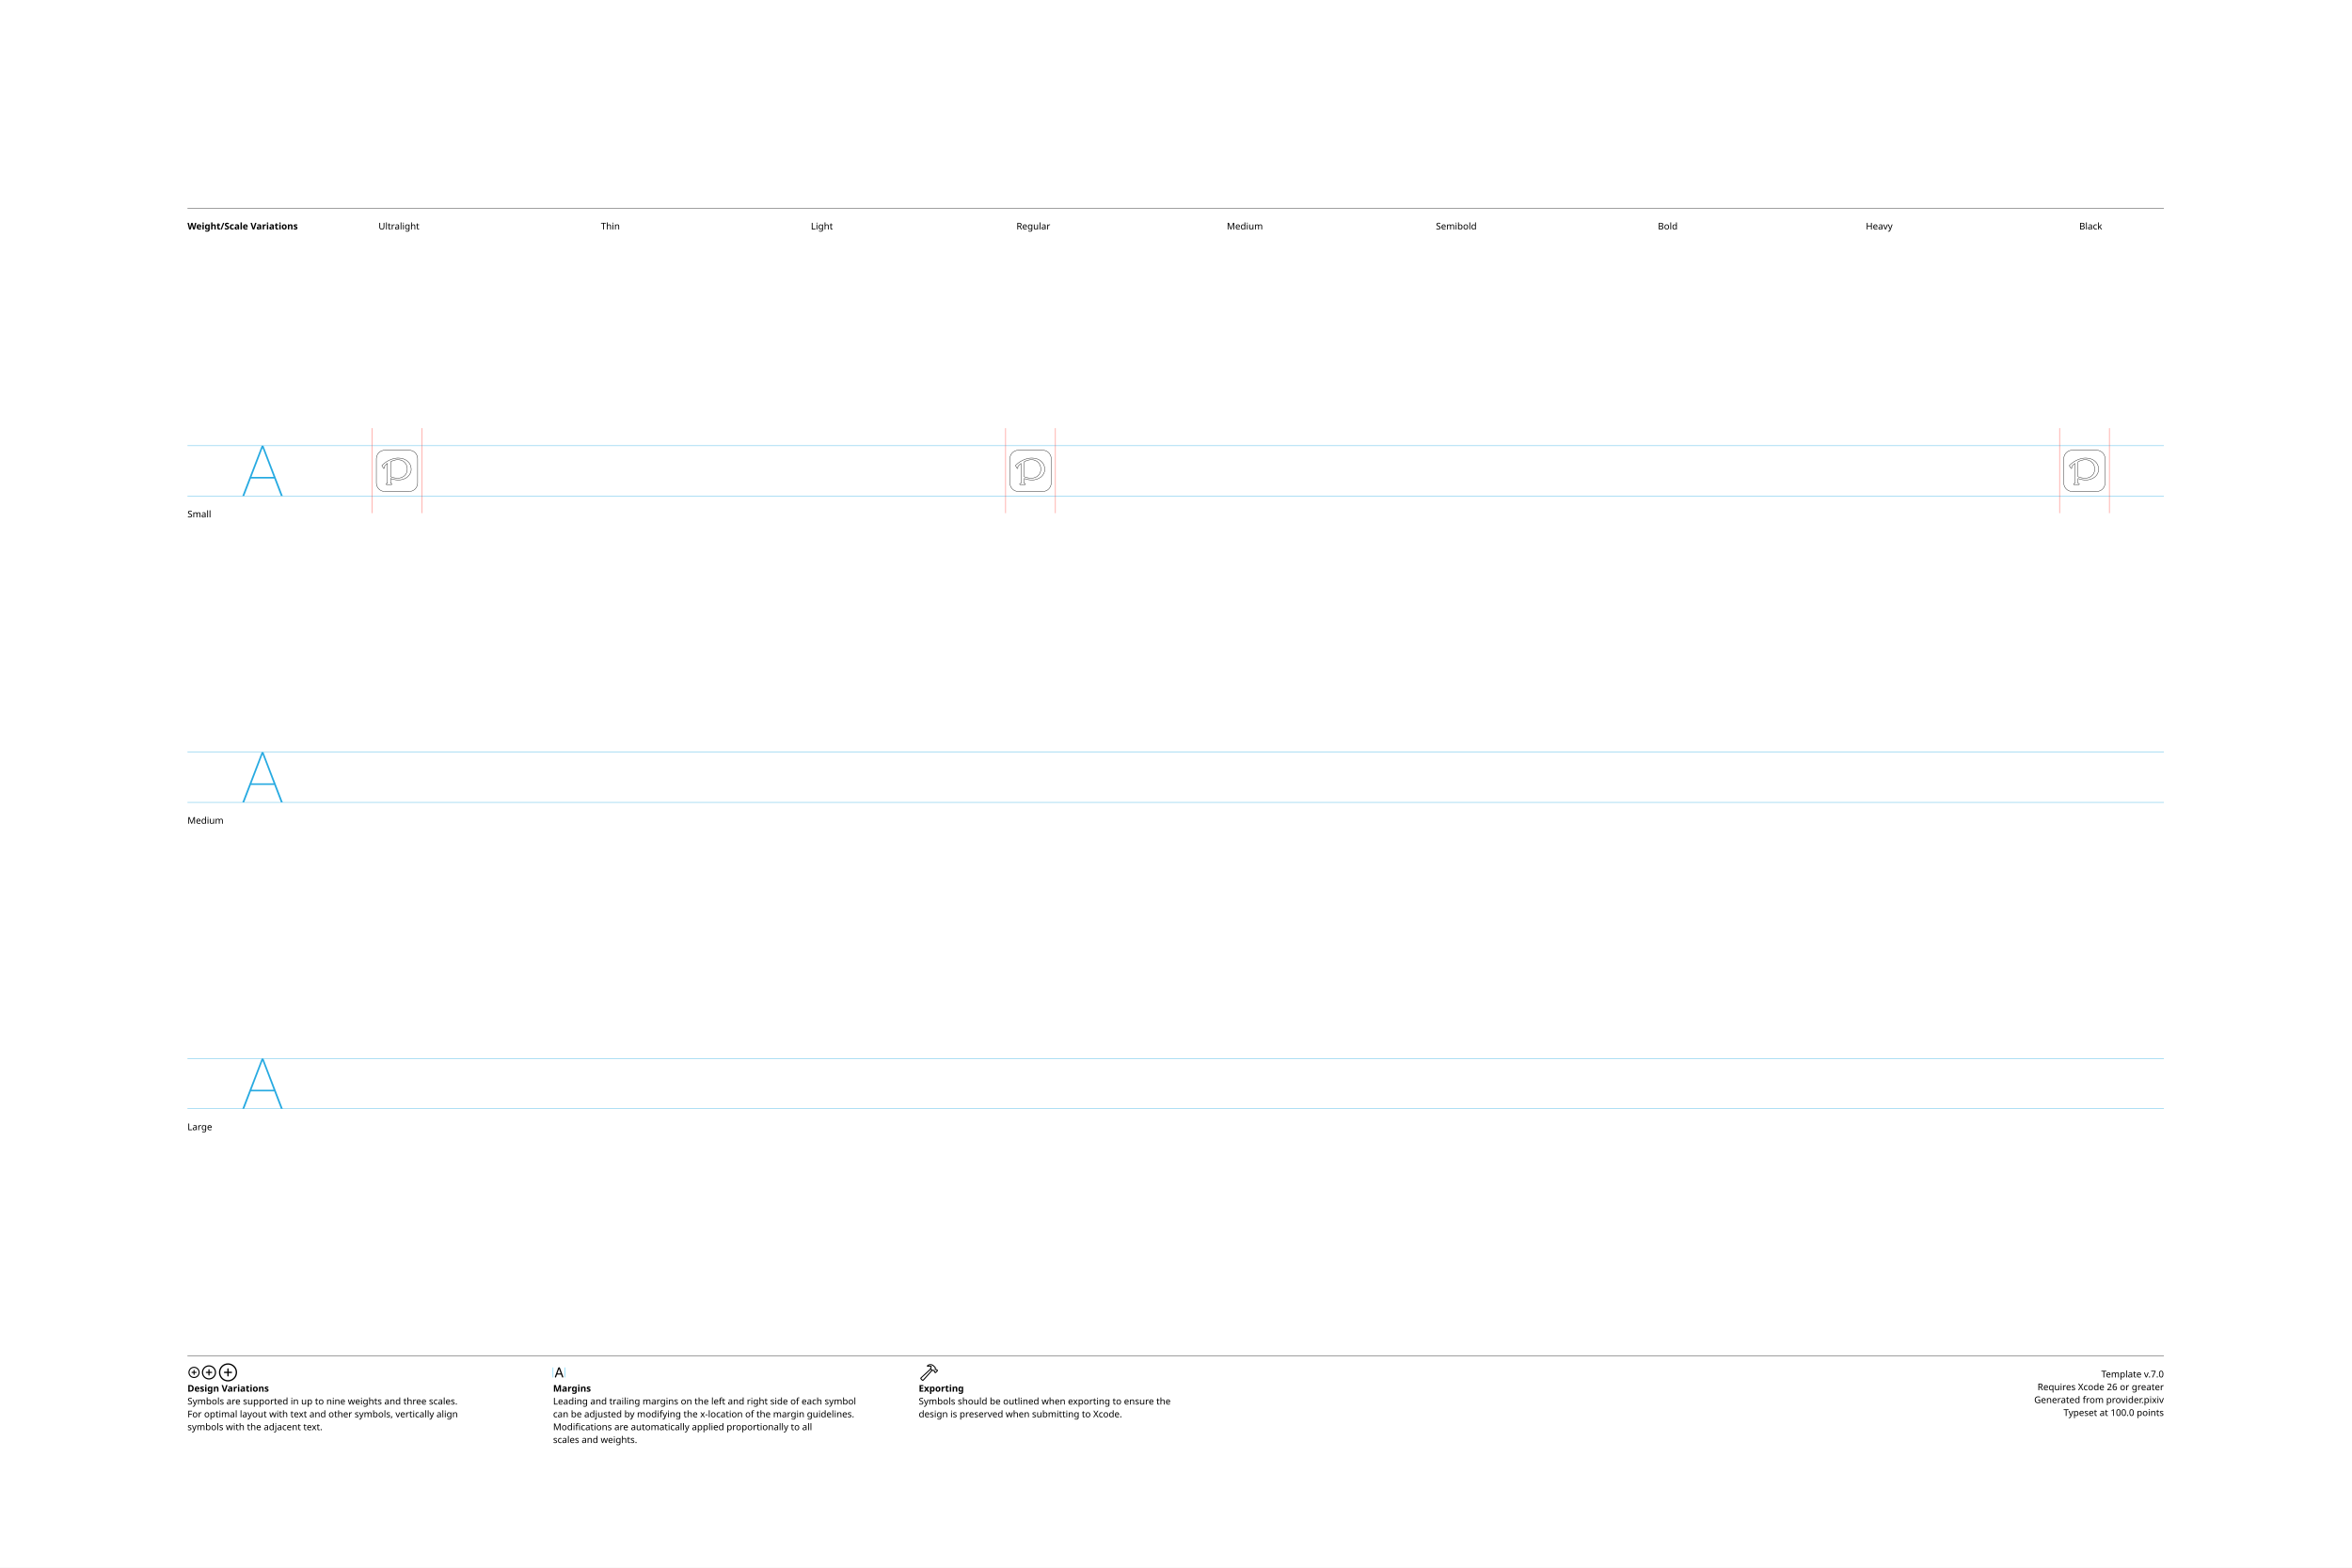
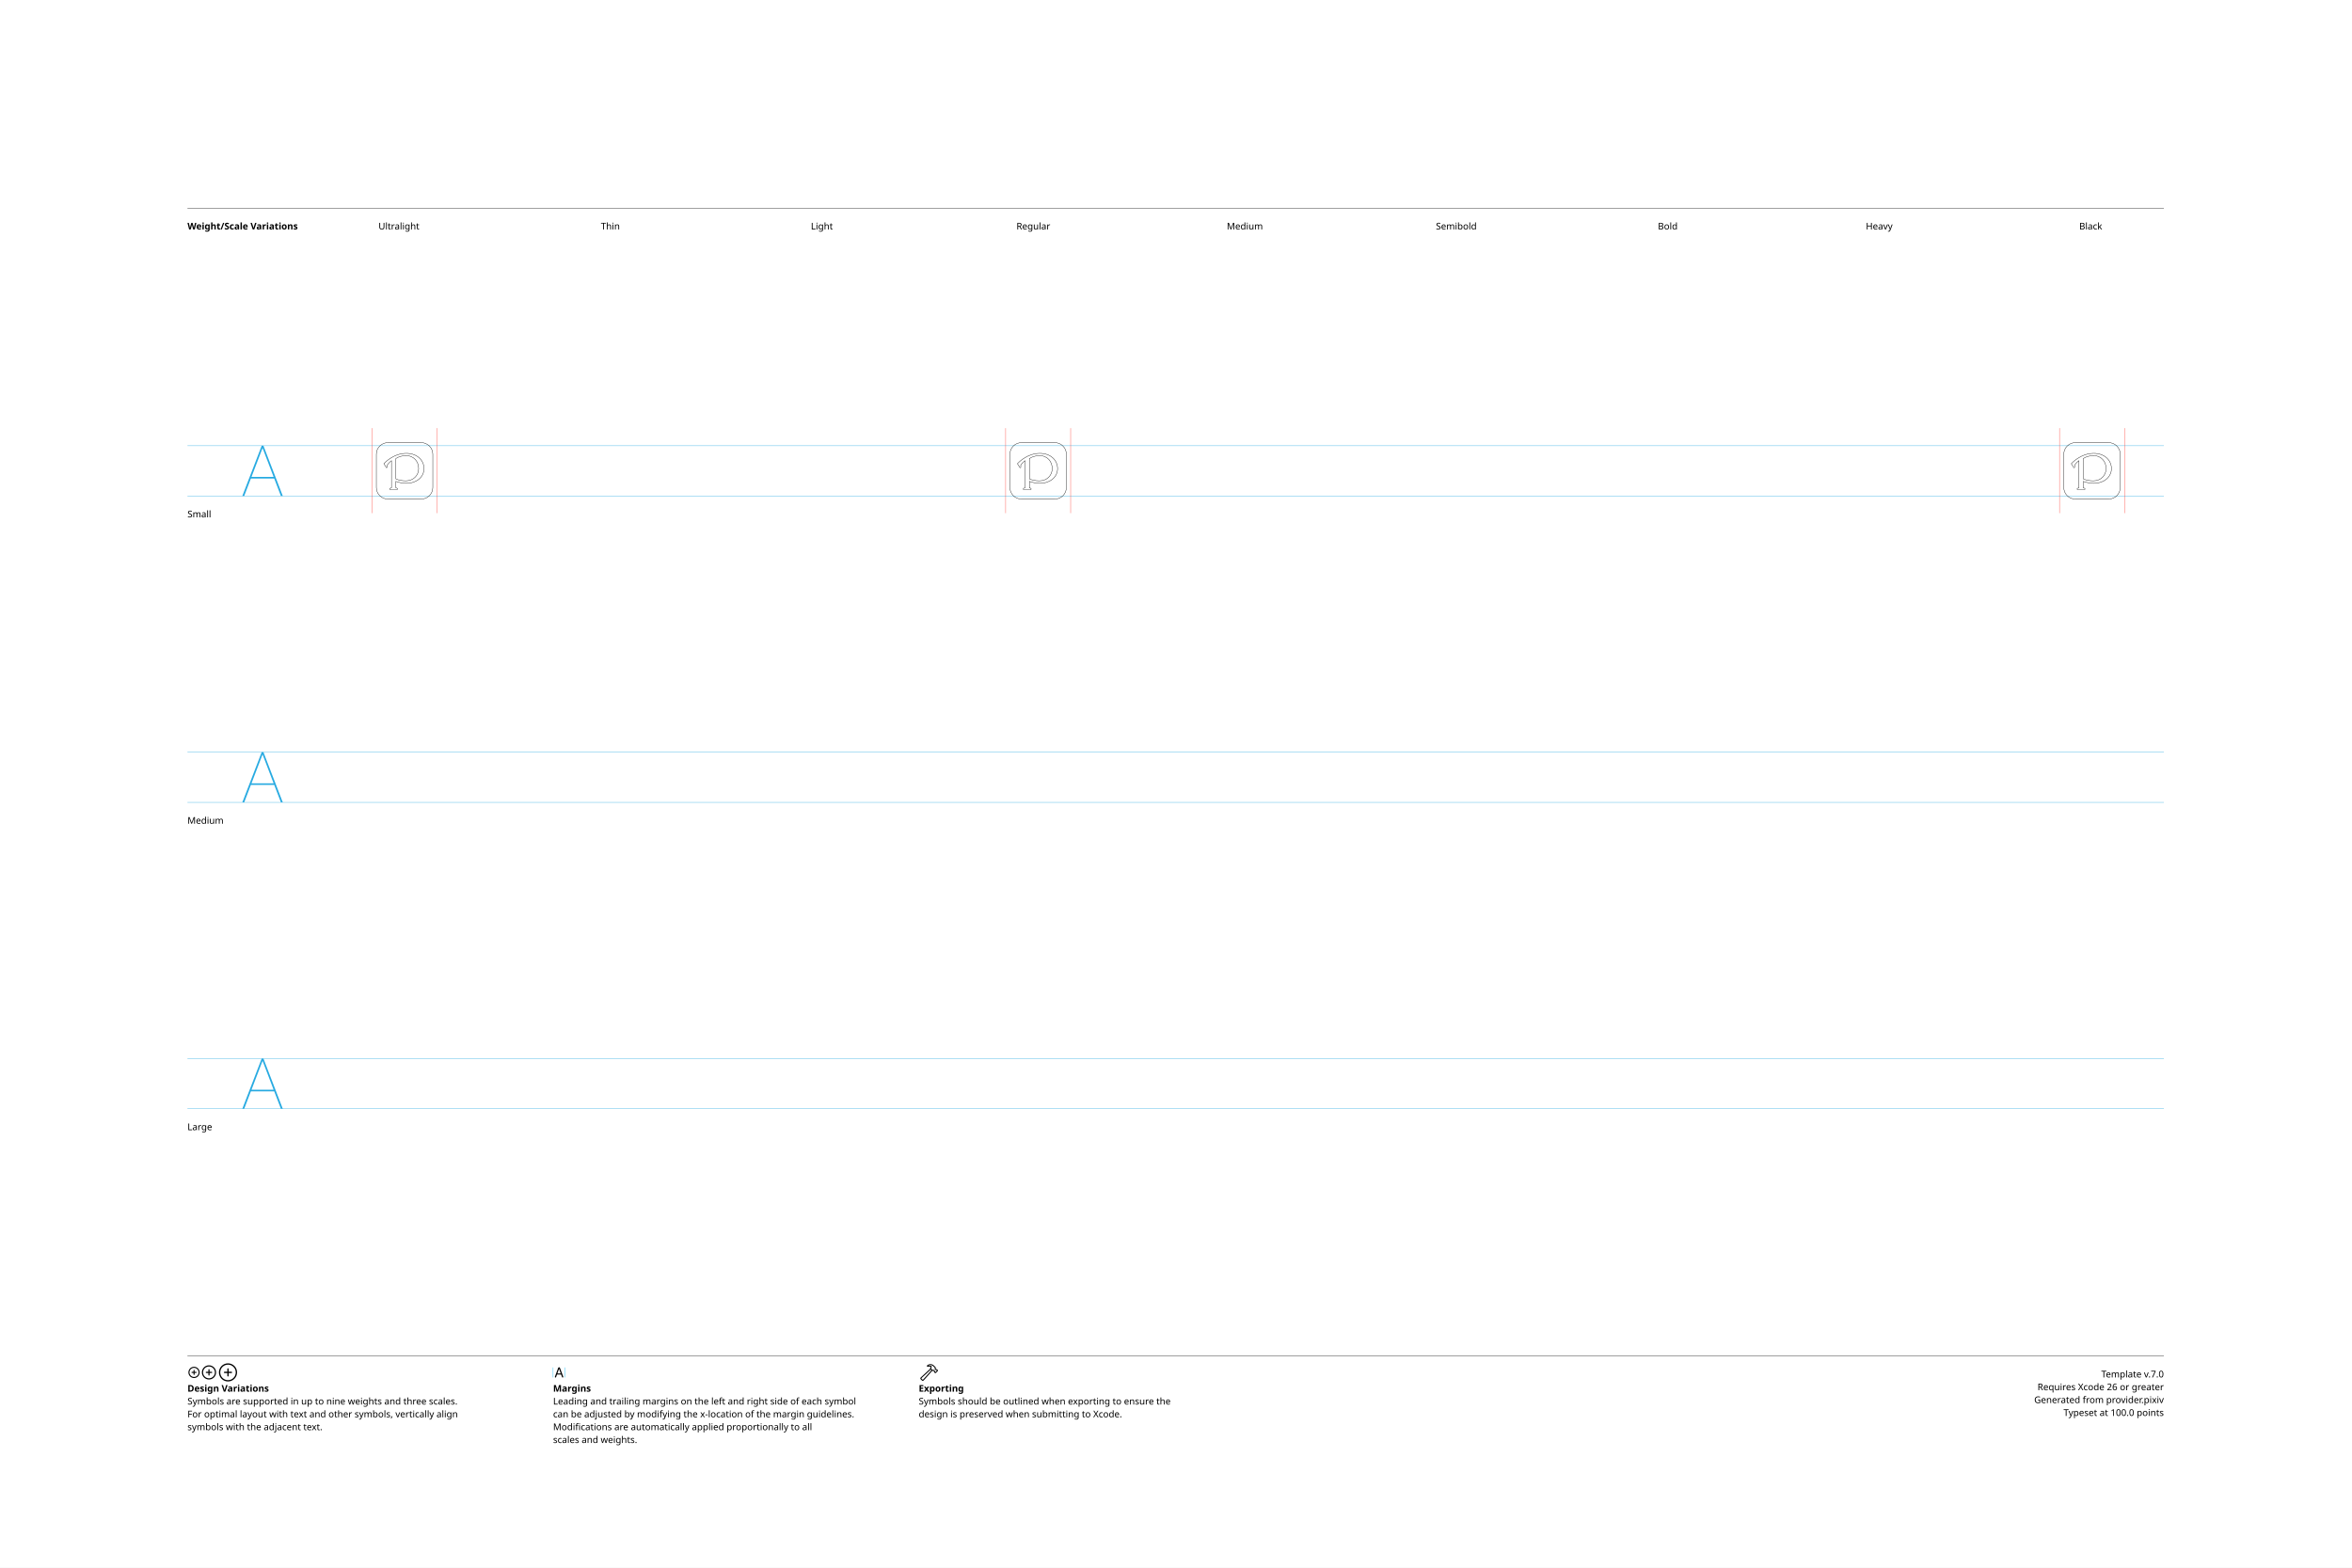
<svg xmlns="http://www.w3.org/2000/svg" version="1.1" viewBox="0 0 3300 2200">
  <style>.defaults {-sfsymbols-variable-value-mode:color;-sfsymbols-draw-reverses-motion-groups:false}

.monochrome-0 {-sfsymbols-motion-group:0}

.multicolor-0:tintColor {-sfsymbols-motion-group:0}

.hierarchical-0:primary {-sfsymbols-motion-group:0}

.SFSymbolsPreviewWireframe {fill:none;opacity:1.0;stroke:black;stroke-width:0.5}
</style>
  <g id="Notes">
    <rect height="2200" id="artboard" style="fill:white;opacity:1" width="3300" x="0" y="0" />
    <line style="fill:none;stroke:black;opacity:1;stroke-width:0.5;" x1="263" x2="3036" y1="292" y2="292" />
    <text style="stroke:none;fill:black;font-family:sans-serif;font-size:13;font-weight:bold;" transform="matrix(1 0 0 1 263 322)">Weight/Scale Variations</text>
    <text style="stroke:none;fill:black;font-family:sans-serif;font-size:13;text-anchor:middle;" transform="matrix(1 0 0 1 559.711 322)">Ultralight</text>
    <text style="stroke:none;fill:black;font-family:sans-serif;font-size:13;text-anchor:middle;" transform="matrix(1 0 0 1 856.422 322)">Thin</text>
    <text style="stroke:none;fill:black;font-family:sans-serif;font-size:13;text-anchor:middle;" transform="matrix(1 0 0 1 1153.13 322)">Light</text>
    <text style="stroke:none;fill:black;font-family:sans-serif;font-size:13;text-anchor:middle;" transform="matrix(1 0 0 1 1449.84 322)">Regular</text>
    <text style="stroke:none;fill:black;font-family:sans-serif;font-size:13;text-anchor:middle;" transform="matrix(1 0 0 1 1746.56 322)">Medium</text>
    <text style="stroke:none;fill:black;font-family:sans-serif;font-size:13;text-anchor:middle;" transform="matrix(1 0 0 1 2043.27 322)">Semibold</text>
    <text style="stroke:none;fill:black;font-family:sans-serif;font-size:13;text-anchor:middle;" transform="matrix(1 0 0 1 2339.98 322)">Bold</text>
    <text style="stroke:none;fill:black;font-family:sans-serif;font-size:13;text-anchor:middle;" transform="matrix(1 0 0 1 2636.69 322)">Heavy</text>
    <text style="stroke:none;fill:black;font-family:sans-serif;font-size:13;text-anchor:middle;" transform="matrix(1 0 0 1 2933.4 322)">Black</text>
    <line style="fill:none;stroke:black;opacity:1;stroke-width:0.5;" x1="263" x2="3036" y1="1903" y2="1903" />
    <g transform="matrix(0.2 0 0 0.2 263 1933)">
      <path d="m46.24 4.15c21.777 0 39.453-17.627 39.453-39.404s-17.676-39.404-39.453-39.404c-21.729 0-39.404 17.627-39.404 39.404s17.676 39.404 39.404 39.404Zm0-7.422c-17.676 0-31.934-14.307-31.934-31.982s14.258-31.982 31.934-31.982 31.982 14.307 31.982 31.982-14.307 31.982-31.982 31.982Zm3.613-17.773v-28.467c0-2.246-1.465-3.76-3.711-3.76-2.148 0-3.613 1.514-3.613 3.76v28.467c0 2.197 1.465 3.711 3.613 3.711 2.246 0 3.711-1.514 3.711-3.711Zm-17.822-10.596h28.418c2.197 0 3.711-1.465 3.711-3.613 0-2.197-1.514-3.711-3.711-3.711h-28.418c-2.246 0-3.76 1.514-3.76 3.711 0 2.148 1.514 3.613 3.76 3.613Z" />
    </g>
    <g transform="matrix(0.2 0 0 0.2 281.506 1933)">
      <path d="m58.545 14.551c27.49 0 49.805-22.314 49.805-49.805s-22.314-49.805-49.805-49.805-49.805 22.314-49.805 49.805 22.314 49.805 49.805 49.805Zm0-8.301c-22.949 0-41.504-18.555-41.504-41.504s18.555-41.504 41.504-41.504 41.504 18.555 41.504 41.504-18.555 41.504-41.504 41.504Zm4.053-23.096v-36.914c0-2.49-1.709-4.199-4.15-4.199-2.393 0-4.053 1.709-4.053 4.199v36.914c0 2.441 1.66 4.15 4.053 4.15 2.441 0 4.15-1.66 4.15-4.15Zm-22.559-14.404h36.963c2.441 0 4.15-1.611 4.15-4.004 0-2.441-1.709-4.15-4.15-4.15h-36.963c-2.49 0-4.15 1.709-4.15 4.15 0 2.393 1.66 4.004 4.15 4.004Z" />
    </g>
    <g transform="matrix(0.2 0 0 0.2 304.924 1933)">
      <path d="m74.853 28.32c35.107 0 63.623-28.467 63.623-63.574s-28.516-63.623-63.623-63.623-63.574 28.516-63.574 63.623 28.467 63.574 63.574 63.574Zm0-9.082c-30.127 0-54.492-24.365-54.492-54.492s24.365-54.492 54.492-54.492 54.492 24.365 54.492 54.492-24.365 54.492-54.492 54.492Zm4.443-30.322v-48.486c0-2.734-1.855-4.639-4.541-4.639-2.588 0-4.443 1.904-4.443 4.639v48.486c0 2.686 1.855 4.59 4.443 4.59 2.686 0 4.541-1.855 4.541-4.59Zm-28.711-19.775h48.486c2.686 0 4.59-1.807 4.59-4.395 0-2.734-1.855-4.59-4.59-4.59h-48.486c-2.734 0-4.59 1.855-4.59 4.59 0 2.588 1.855 4.395 4.59 4.395Z" />
    </g>
    <text style="stroke:none;fill:black;font-family:sans-serif;font-size:13;font-weight:bold;" transform="matrix(1 0 0 1 263 1953)">Design Variations</text>
    <text style="stroke:none;fill:black;font-family:sans-serif;font-size:13;" transform="matrix(1 0 0 1 263 1971)">Symbols are supported in up to nine weights and three scales.</text>
    <text style="stroke:none;fill:black;font-family:sans-serif;font-size:13;" transform="matrix(1 0 0 1 263 1989)">For optimal layout with text and other symbols, vertically align</text>
    <text style="stroke:none;fill:black;font-family:sans-serif;font-size:13;" transform="matrix(1 0 0 1 263 2007)">symbols with the adjacent text.</text>
    <line style="fill:none;stroke:#00AEEF;stroke-width:0.5;opacity:1.0;" x1="776" x2="776" y1="1919" y2="1933" />
    <g transform="matrix(0.2 0 0 0.2 776 1933)">
      <path d="m16.553 0.781c2.588 0 3.857-0.977 4.785-3.711l20.557-57.52h0.244l20.605 57.52c0.928 2.734 2.197 3.711 4.736 3.711 2.588 0 4.248-1.562 4.248-4.004 0-0.83-0.146-1.611-0.537-2.637l-22.9-60.986c-1.123-2.979-3.125-4.492-6.25-4.492-3.027 0-5.078 1.465-6.152 4.443l-22.9 61.084c-0.391 1.025-0.537 1.807-0.537 2.637 0 2.441 1.562 3.955 4.102 3.955Zm10.205-20.947h30.664c2.002 0 3.662-1.66 3.662-3.662 0-2.051-1.66-3.662-3.662-3.662h-30.664c-2.002 0-3.662 1.611-3.662 3.662 0 2.002 1.66 3.662 3.662 3.662Z" />
    </g>
    <line style="fill:none;stroke:#00AEEF;stroke-width:0.5;opacity:1.0;" x1="792.836" x2="792.836" y1="1919" y2="1933" />
    <text style="stroke:none;fill:black;font-family:sans-serif;font-size:13;font-weight:bold;" transform="matrix(1 0 0 1 776 1953)">Margins</text>
    <text style="stroke:none;fill:black;font-family:sans-serif;font-size:13;" transform="matrix(1 0 0 1 776 1971)">Leading and trailing margins on the left and right side of each symbol</text>
    <text style="stroke:none;fill:black;font-family:sans-serif;font-size:13;" transform="matrix(1 0 0 1 776 1989)">can be adjusted by modifying the x-location of the margin guidelines.</text>
    <text style="stroke:none;fill:black;font-family:sans-serif;font-size:13;" transform="matrix(1 0 0 1 776 2007)">Modifications are automatically applied proportionally to all</text>
    <text style="stroke:none;fill:black;font-family:sans-serif;font-size:13;" transform="matrix(1 0 0 1 776 2025)">scales and weights.</text>
    <g transform="matrix(0.2 0 0 0.2 1289 1933)">
      <path d="m14.209 13.135 7.861 7.861c4.297 4.395 9.326 4.102 13.867-1.025l60.693-68.213-4.883-4.883-60.254 67.676c-1.807 1.953-3.467 2.441-5.811 0.098l-5.176-5.127c-2.295-2.295-1.807-3.955 0.195-5.811l67.481-62.158-4.883-4.834-68.066 62.598c-4.98 4.59-5.322 9.473-1.025 13.818Zm44.873-97.461c-2.051 2.002-2.246 4.883-1.074 6.787 1.123 1.807 3.467 3.027 6.592 2.246 5.859-1.66 12.598-2.393 18.896 0.928l-2.686 7.129c-1.611 4.004-0.732 6.885 1.709 9.424l10.254 10.303c2.344 2.393 4.541 2.441 7.08 1.953l4.443-0.732 2.588 2.539-0.195 2.246c-0.098 2.295 0.537 4.297 2.783 6.494l3.369 3.32c2.295 2.295 5.518 2.49 7.812 0.195l12.988-13.037c2.295-2.344 2.148-5.371-0.195-7.666l-3.418-3.418c-2.197-2.197-4.053-3.027-6.348-2.881l-2.344 0.244-2.441-2.441 1.025-4.688c0.635-2.734-0.244-4.98-2.881-7.617l-11.279-11.182c-12.94-12.842-35.596-11.035-46.68-0.146Zm7.08 2.051c8.789-6.396 25.977-5.664 33.691 1.953l12.305 12.207c1.025 1.025 1.221 1.807 0.928 3.32l-1.465 6.641 6.738 6.689 4.395-0.244c1.123-0.049 1.514 0.049 2.344 0.879l2.539 2.49-10.84 10.84-2.49-2.49c-0.83-0.879-0.977-1.221-0.928-2.393l0.293-4.346-6.689-6.738-6.836 1.172c-1.416 0.293-2.051 0.195-3.174-0.879l-8.936-8.887c-1.074-1.025-1.172-1.709-0.488-3.369l4.59-11.475c-6.104-6.348-17.041-7.52-25.586-4.59-0.684 0.244-0.928-0.391-0.391-0.781Z" />
    </g>
    <text style="stroke:none;fill:black;font-family:sans-serif;font-size:13;font-weight:bold;" transform="matrix(1 0 0 1 1289 1953)">Exporting</text>
    <text style="stroke:none;fill:black;font-family:sans-serif;font-size:13;" transform="matrix(1 0 0 1 1289 1971)">Symbols should be outlined when exporting to ensure the</text>
    <text style="stroke:none;fill:black;font-family:sans-serif;font-size:13;" transform="matrix(1 0 0 1 1289 1989)">design is preserved when submitting to Xcode.</text>
    <text id="template-version" style="stroke:none;fill:black;font-family:sans-serif;font-size:13;text-anchor:end;" transform="matrix(1 0 0 1 3036 1933)">Template v.7.0</text>
    <text style="stroke:none;fill:black;font-family:sans-serif;font-size:13;text-anchor:end;" transform="matrix(1 0 0 1 3036 1951)">Requires Xcode 26 or greater</text>
    <text id="descriptive-name" style="stroke:none;fill:black;font-family:sans-serif;font-size:13;text-anchor:end;" transform="matrix(1 0 0 1 3036 1969)">Generated from provider.pixiv</text>
    <text style="stroke:none;fill:black;font-family:sans-serif;font-size:13;text-anchor:end;" transform="matrix(1 0 0 1 3036 1987)">Typeset at 100.0 points</text>
    <text style="stroke:none;fill:black;font-family:sans-serif;font-size:13;" transform="matrix(1 0 0 1 263 726)">Small</text>
    <text style="stroke:none;fill:black;font-family:sans-serif;font-size:13;" transform="matrix(1 0 0 1 263 1156)">Medium</text>
    <text style="stroke:none;fill:black;font-family:sans-serif;font-size:13;" transform="matrix(1 0 0 1 263 1586)">Large</text>
  </g>
  <g id="Guides">
    <g id="H-reference" style="fill:#27AAE1;stroke:none;" transform="matrix(1 0 0 1 339 696)">
      <path d="M0.994 0L3.638 0L29.328-67.132L30.03-67.132L30.03-70.459L28.123-70.459ZM11.688-24.48L46.981-24.48L46.231-26.729L12.438-26.729ZM55.12 0L57.764 0L30.638-70.459L29.433-70.459L29.433-67.132Z" />
    </g>
    <line id="Baseline-S" style="fill:none;stroke:#27AAE1;opacity:1;stroke-width:0.5;" x1="263" x2="3036" y1="696" y2="696" />
    <line id="Capline-S" style="fill:none;stroke:#27AAE1;opacity:1;stroke-width:0.5;" x1="263" x2="3036" y1="625.541" y2="625.541" />
    <g id="H-reference" style="fill:#27AAE1;stroke:none;" transform="matrix(1 0 0 1 339 1126)">
      <path d="M0.994 0L3.638 0L29.328-67.132L30.03-67.132L30.03-70.459L28.123-70.459ZM11.688-24.48L46.981-24.48L46.231-26.729L12.438-26.729ZM55.12 0L57.764 0L30.638-70.459L29.433-70.459L29.433-67.132Z" />
    </g>
    <line id="Baseline-M" style="fill:none;stroke:#27AAE1;opacity:1;stroke-width:0.5;" x1="263" x2="3036" y1="1126" y2="1126" />
    <line id="Capline-M" style="fill:none;stroke:#27AAE1;opacity:1;stroke-width:0.5;" x1="263" x2="3036" y1="1055.54" y2="1055.54" />
    <g id="H-reference" style="fill:#27AAE1;stroke:none;" transform="matrix(1 0 0 1 339 1556)">
      <path d="M0.994 0L3.638 0L29.328-67.132L30.03-67.132L30.03-70.459L28.123-70.459ZM11.688-24.48L46.981-24.48L46.231-26.729L12.438-26.729ZM55.12 0L57.764 0L30.638-70.459L29.433-70.459L29.433-67.132Z" />
    </g>
    <line id="Baseline-L" style="fill:none;stroke:#27AAE1;opacity:1;stroke-width:0.5;" x1="263" x2="3036" y1="1556" y2="1556" />
    <line id="Capline-L" style="fill:none;stroke:#27AAE1;opacity:1;stroke-width:0.5;" x1="263" x2="3036" y1="1485.54" y2="1485.54" />
    <line id="left-margin-Ultralight-S" style="fill:none;stroke:#FF3B30;stroke-width:0.5;opacity:1.0;" x1="522.047" x2="522.047" y1="600.785" y2="720.121" />
-     <line id="right-margin-Ultralight-S" style="fill:none;stroke:#FF3B30;stroke-width:0.5;opacity:1.0;" x1="591.955" x2="591.955" y1="600.785" y2="720.121" />
+     <line id="right-margin-Ultralight-S" style="fill:none;stroke:#FF3B30;stroke-width:0.5;opacity:1.0;" x1="613.247" x2="613.247" y1="600.785" y2="720.121" />
    <line id="left-margin-Regular-S" style="fill:none;stroke:#FF3B30;stroke-width:0.5;opacity:1.0;" x1="1410.980" x2="1410.980" y1="600.785" y2="720.121" />
-     <line id="right-margin-Regular-S" style="fill:none;stroke:#FF3B30;stroke-width:0.5;opacity:1.0;" x1="1480.888" x2="1480.888" y1="600.785" y2="720.121" />
+     <line id="right-margin-Regular-S" style="fill:none;stroke:#FF3B30;stroke-width:0.5;opacity:1.0;" x1="1502.180" x2="1502.180" y1="600.785" y2="720.121" />
    <line id="left-margin-Black-S" style="fill:none;stroke:#FF3B30;stroke-width:0.5;opacity:1.0;" x1="2889.630" x2="2889.630" y1="600.785" y2="720.121" />
-     <line id="right-margin-Black-S" style="fill:none;stroke:#FF3B30;stroke-width:0.5;opacity:1.0;" x1="2959.538" x2="2959.538" y1="600.785" y2="720.121" />
+     <line id="right-margin-Black-S" style="fill:none;stroke:#FF3B30;stroke-width:0.5;opacity:1.0;" x1="2980.830" x2="2980.830" y1="600.785" y2="720.121" />
  </g>
  <g id="Symbols">
    <g id="Ultralight-S" transform="matrix(1 0 0 1 522.047 696)">
-       <path class="monochrome-0 multicolor-0:tintColor hierarchical-0:primary SFSymbolsPreviewWireframe" d="M17.908 -64.183C17.898 -64.183 17.89 -64.184 17.88 -64.184C14.73 -64.184 11.708 -62.932 9.48 -60.703C7.252 -58.475 6 -55.452 6 -52.302C6 -52.294 6 -52.284 6 -52.276L6 -18.182C6 -18.174 6 -18.164 6 -18.156C6 -15.006 7.252 -11.983 9.48 -9.755C11.708 -7.526 14.73 -6.276 17.88 -6.276C17.89 -6.276 17.898 -6.276 17.908 -6.276L52 -6.276C52.01 -6.276 52.018 -6.276 52.028 -6.276C55.178 -6.276 58.2 -7.526 60.428 -9.755C62.656 -11.983 63.908 -15.006 63.908 -18.156C63.908 -18.164 63.908 -18.174 63.908 -18.182L63.908 -52.276C63.908 -52.284 63.908 -52.294 63.908 -52.302C63.908 -55.452 62.656 -58.475 60.428 -60.703C58.2 -62.932 55.178 -64.184 52.028 -64.184C52.018 -64.184 52.01 -64.183 52 -64.183L17.908 -64.183ZM36.752 -53.212C42.014 -53.212 46.543 -51.581 49.778 -48.756C53.021 -45.951 54.885 -41.875 54.885 -37.59C54.885 -37.564 54.884 -37.537 54.884 -37.511C54.884 -37.499 54.884 -37.487 54.884 -37.474C54.884 -33.016 52.751 -29.117 49.438 -26.502C46.121 -23.867 41.656 -22.408 36.752 -22.408C31.168 -22.408 25.99 -24.439 25.99 -24.439L25.99 -17.88C26.732 -17.664 27.842 -17.255 27.842 -16.618C27.842 -16.432 27.747 -16.226 27.522 -16.001L19.971 -16.001C19.738 -16.233 19.64 -16.442 19.64 -16.631C19.64 -17.247 20.685 -17.642 21.524 -17.88L21.524 -45.687C18.984 -43.732 17.681 -42.043 17.017 -40.786C17.179 -40.27 17.243 -39.869 17.243 -39.555C17.243 -38.507 16.529 -38.447 16.366 -38.447C16.344 -38.447 16.332 -38.448 16.332 -38.448L13.702 -42.622C13.702 -42.622 23.034 -53.215 36.752 -53.215L36.752 -53.212ZM36.293 -50.869C36.282 -50.869 36.272 -50.869 36.261 -50.869C32.833 -50.869 28.603 -49.722 25.99 -47.867L25.99 -27.007C28.374 -25.831 31.984 -24.998 36.269 -24.998L36.293 -24.998C40.144 -24.998 43.483 -26.429 45.775 -28.697C48.073 -30.984 49.361 -33.965 49.376 -37.584C49.364 -41.3 48.16 -44.494 45.949 -46.897C43.735 -49.291 40.463 -50.867 36.293 -50.869L36.293 -50.869Z" />
+       <path class="monochrome-0 multicolor-0:tintColor hierarchical-0:primary SFSymbolsPreviewWireframe" d="M22.286 -74.826C22.273 -74.826 22.261 -74.829 22.248 -74.829C17.94 -74.829 13.806 -73.116 10.759 -70.068C7.711 -67.02 6 -62.885 6 -58.578C6 -58.566 6 -58.553 6 -58.542L6 -11.912C6 -11.9 6 -11.888 6 -11.876C6 -7.567 7.711 -3.434 10.759 -0.386C13.806 2.662 17.94 4.371 22.248 4.371C22.261 4.371 22.273 4.371 22.286 4.371L68.914 4.371C68.927 4.371 68.939 4.371 68.952 4.371C73.26 4.371 77.394 2.662 80.441 -0.386C83.489 -3.434 85.2 -7.567 85.2 -11.876C85.2 -11.888 85.2 -11.9 85.2 -11.912L85.2 -58.542C85.2 -58.553 85.2 -58.566 85.2 -58.578C85.2 -62.885 83.489 -67.02 80.441 -70.068C77.394 -73.116 73.26 -74.829 68.952 -74.829C68.939 -74.829 68.927 -74.826 68.914 -74.826L22.286 -74.826ZM48.059 -59.822C55.256 -59.822 61.451 -57.591 65.875 -53.727C70.31 -49.891 72.859 -44.316 72.859 -38.455C72.859 -38.42 72.858 -38.384 72.858 -38.348C72.858 -38.331 72.858 -38.315 72.858 -38.297C72.858 -32.201 69.941 -26.868 65.408 -23.292C60.872 -19.688 54.767 -17.691 48.059 -17.691C40.421 -17.691 33.341 -20.469 33.341 -20.469L33.341 -11.498C34.355 -11.203 35.873 -10.644 35.873 -9.773C35.873 -9.518 35.743 -9.237 35.436 -8.929L25.108 -8.929C24.79 -9.246 24.655 -9.533 24.655 -9.791C24.655 -10.633 26.084 -11.174 27.232 -11.498L27.232 -49.53C23.758 -46.856 21.976 -44.546 21.068 -42.827C21.289 -42.122 21.377 -41.573 21.377 -41.143C21.377 -39.71 20.4 -39.629 20.178 -39.629C20.148 -39.629 20.131 -39.63 20.131 -39.63L16.534 -45.338C16.534 -45.338 29.298 -59.826 48.059 -59.826L48.059 -59.822ZM47.432 -56.618C47.417 -56.618 47.402 -56.618 47.387 -56.618C42.698 -56.618 36.913 -55.05 33.341 -52.511L33.341 -23.981C36.6 -22.373 41.538 -21.234 47.399 -21.234L47.432 -21.234C52.699 -21.234 57.265 -23.192 60.4 -26.293C63.542 -29.42 65.304 -33.498 65.324 -38.448C65.308 -43.53 63.661 -47.898 60.637 -51.185C57.61 -54.459 53.135 -56.615 47.432 -56.618L47.432 -56.618Z" />
    </g>
    <g id="Regular-S" transform="matrix(1 0 0 1 1410.98 696)">
-       <path class="monochrome-0 multicolor-0:tintColor hierarchical-0:primary SFSymbolsPreviewWireframe" d="M17.908 -64.183C17.898 -64.183 17.89 -64.184 17.88 -64.184C14.73 -64.184 11.708 -62.932 9.48 -60.703C7.252 -58.475 6 -55.452 6 -52.302C6 -52.294 6 -52.284 6 -52.276L6 -18.182C6 -18.174 6 -18.164 6 -18.156C6 -15.006 7.252 -11.983 9.48 -9.755C11.708 -7.526 14.73 -6.276 17.88 -6.276C17.89 -6.276 17.898 -6.276 17.908 -6.276L52 -6.276C52.01 -6.276 52.018 -6.276 52.028 -6.276C55.178 -6.276 58.2 -7.526 60.428 -9.755C62.656 -11.983 63.908 -15.006 63.908 -18.156C63.908 -18.164 63.908 -18.174 63.908 -18.182L63.908 -52.276C63.908 -52.284 63.908 -52.294 63.908 -52.302C63.908 -55.452 62.656 -58.475 60.428 -60.703C58.2 -62.932 55.178 -64.184 52.028 -64.184C52.018 -64.184 52.01 -64.183 52 -64.183L17.908 -64.183ZM36.752 -53.212C42.014 -53.212 46.543 -51.581 49.778 -48.756C53.021 -45.951 54.885 -41.875 54.885 -37.59C54.885 -37.564 54.884 -37.537 54.884 -37.511C54.884 -37.499 54.884 -37.487 54.884 -37.474C54.884 -33.016 52.751 -29.117 49.438 -26.502C46.121 -23.867 41.656 -22.408 36.752 -22.408C31.168 -22.408 25.99 -24.439 25.99 -24.439L25.99 -17.88C26.732 -17.664 27.842 -17.255 27.842 -16.618C27.842 -16.432 27.747 -16.226 27.522 -16.001L19.971 -16.001C19.738 -16.233 19.64 -16.442 19.64 -16.631C19.64 -17.247 20.685 -17.642 21.524 -17.88L21.524 -45.687C18.984 -43.732 17.681 -42.043 17.017 -40.786C17.179 -40.27 17.243 -39.869 17.243 -39.555C17.243 -38.507 16.529 -38.447 16.366 -38.447C16.344 -38.447 16.332 -38.448 16.332 -38.448L13.702 -42.622C13.702 -42.622 23.034 -53.215 36.752 -53.215L36.752 -53.212ZM36.293 -50.869C36.282 -50.869 36.272 -50.869 36.261 -50.869C32.833 -50.869 28.603 -49.722 25.99 -47.867L25.99 -27.007C28.374 -25.831 31.984 -24.998 36.269 -24.998L36.293 -24.998C40.144 -24.998 43.483 -26.429 45.775 -28.697C48.073 -30.984 49.361 -33.965 49.376 -37.584C49.364 -41.3 48.16 -44.494 45.949 -46.897C43.735 -49.291 40.463 -50.867 36.293 -50.869L36.293 -50.869Z" />
+       <path class="monochrome-0 multicolor-0:tintColor hierarchical-0:primary SFSymbolsPreviewWireframe" d="M22.286 -74.826C22.273 -74.826 22.261 -74.829 22.248 -74.829C17.94 -74.829 13.806 -73.116 10.759 -70.068C7.711 -67.02 6 -62.885 6 -58.578C6 -58.566 6 -58.553 6 -58.542L6 -11.912C6 -11.9 6 -11.888 6 -11.876C6 -7.567 7.711 -3.434 10.759 -0.386C13.806 2.662 17.94 4.371 22.248 4.371C22.261 4.371 22.273 4.371 22.286 4.371L68.914 4.371C68.927 4.371 68.939 4.371 68.952 4.371C73.26 4.371 77.394 2.662 80.441 -0.386C83.489 -3.434 85.2 -7.567 85.2 -11.876C85.2 -11.888 85.2 -11.9 85.2 -11.912L85.2 -58.542C85.2 -58.553 85.2 -58.566 85.2 -58.578C85.2 -62.885 83.489 -67.02 80.441 -70.068C77.394 -73.116 73.26 -74.829 68.952 -74.829C68.939 -74.829 68.927 -74.826 68.914 -74.826L22.286 -74.826ZM48.059 -59.822C55.256 -59.822 61.451 -57.591 65.875 -53.727C70.31 -49.891 72.859 -44.316 72.859 -38.455C72.859 -38.42 72.858 -38.384 72.858 -38.348C72.858 -38.331 72.858 -38.315 72.858 -38.297C72.858 -32.201 69.941 -26.868 65.408 -23.292C60.872 -19.688 54.767 -17.691 48.059 -17.691C40.421 -17.691 33.341 -20.469 33.341 -20.469L33.341 -11.498C34.355 -11.203 35.873 -10.644 35.873 -9.773C35.873 -9.518 35.743 -9.237 35.436 -8.929L25.108 -8.929C24.79 -9.246 24.655 -9.533 24.655 -9.791C24.655 -10.633 26.084 -11.174 27.232 -11.498L27.232 -49.53C23.758 -46.856 21.976 -44.546 21.068 -42.827C21.289 -42.122 21.377 -41.573 21.377 -41.143C21.377 -39.71 20.4 -39.629 20.178 -39.629C20.148 -39.629 20.131 -39.63 20.131 -39.63L16.534 -45.338C16.534 -45.338 29.298 -59.826 48.059 -59.826L48.059 -59.822ZM47.432 -56.618C47.417 -56.618 47.402 -56.618 47.387 -56.618C42.698 -56.618 36.913 -55.05 33.341 -52.511L33.341 -23.981C36.6 -22.373 41.538 -21.234 47.399 -21.234L47.432 -21.234C52.699 -21.234 57.265 -23.192 60.4 -26.293C63.542 -29.42 65.304 -33.498 65.324 -38.448C65.308 -43.53 63.661 -47.898 60.637 -51.185C57.61 -54.459 53.135 -56.615 47.432 -56.618L47.432 -56.618Z" />
    </g>
    <g id="Black-S" transform="matrix(1 0 0 1 2889.63 696)">
-       <path class="monochrome-0 multicolor-0:tintColor hierarchical-0:primary SFSymbolsPreviewWireframe" d="M17.908 -64.183C17.898 -64.183 17.89 -64.184 17.88 -64.184C14.73 -64.184 11.708 -62.932 9.48 -60.703C7.252 -58.475 6 -55.452 6 -52.302C6 -52.294 6 -52.284 6 -52.276L6 -18.182C6 -18.174 6 -18.164 6 -18.156C6 -15.006 7.252 -11.983 9.48 -9.755C11.708 -7.526 14.73 -6.276 17.88 -6.276C17.89 -6.276 17.898 -6.276 17.908 -6.276L52 -6.276C52.01 -6.276 52.018 -6.276 52.028 -6.276C55.178 -6.276 58.2 -7.526 60.428 -9.755C62.656 -11.983 63.908 -15.006 63.908 -18.156C63.908 -18.164 63.908 -18.174 63.908 -18.182L63.908 -52.276C63.908 -52.284 63.908 -52.294 63.908 -52.302C63.908 -55.452 62.656 -58.475 60.428 -60.703C58.2 -62.932 55.178 -64.184 52.028 -64.184C52.018 -64.184 52.01 -64.183 52 -64.183L17.908 -64.183ZM36.752 -53.212C42.014 -53.212 46.543 -51.581 49.778 -48.756C53.021 -45.951 54.885 -41.875 54.885 -37.59C54.885 -37.564 54.884 -37.537 54.884 -37.511C54.884 -37.499 54.884 -37.487 54.884 -37.474C54.884 -33.016 52.751 -29.117 49.438 -26.502C46.121 -23.867 41.656 -22.408 36.752 -22.408C31.168 -22.408 25.99 -24.439 25.99 -24.439L25.99 -17.88C26.732 -17.664 27.842 -17.255 27.842 -16.618C27.842 -16.432 27.747 -16.226 27.522 -16.001L19.971 -16.001C19.738 -16.233 19.64 -16.442 19.64 -16.631C19.64 -17.247 20.685 -17.642 21.524 -17.88L21.524 -45.687C18.984 -43.732 17.681 -42.043 17.017 -40.786C17.179 -40.27 17.243 -39.869 17.243 -39.555C17.243 -38.507 16.529 -38.447 16.366 -38.447C16.344 -38.447 16.332 -38.448 16.332 -38.448L13.702 -42.622C13.702 -42.622 23.034 -53.215 36.752 -53.215L36.752 -53.212ZM36.293 -50.869C36.282 -50.869 36.272 -50.869 36.261 -50.869C32.833 -50.869 28.603 -49.722 25.99 -47.867L25.99 -27.007C28.374 -25.831 31.984 -24.998 36.269 -24.998L36.293 -24.998C40.144 -24.998 43.483 -26.429 45.775 -28.697C48.073 -30.984 49.361 -33.965 49.376 -37.584C49.364 -41.3 48.16 -44.494 45.949 -46.897C43.735 -49.291 40.463 -50.867 36.293 -50.869L36.293 -50.869Z" />
+       <path class="monochrome-0 multicolor-0:tintColor hierarchical-0:primary SFSymbolsPreviewWireframe" d="M22.286 -74.826C22.273 -74.826 22.261 -74.829 22.248 -74.829C17.94 -74.829 13.806 -73.116 10.759 -70.068C7.711 -67.02 6 -62.885 6 -58.578C6 -58.566 6 -58.553 6 -58.542L6 -11.912C6 -11.9 6 -11.888 6 -11.876C6 -7.567 7.711 -3.434 10.759 -0.386C13.806 2.662 17.94 4.371 22.248 4.371C22.261 4.371 22.273 4.371 22.286 4.371L68.914 4.371C68.927 4.371 68.939 4.371 68.952 4.371C73.26 4.371 77.394 2.662 80.441 -0.386C83.489 -3.434 85.2 -7.567 85.2 -11.876C85.2 -11.888 85.2 -11.9 85.2 -11.912L85.2 -58.542C85.2 -58.553 85.2 -58.566 85.2 -58.578C85.2 -62.885 83.489 -67.02 80.441 -70.068C77.394 -73.116 73.26 -74.829 68.952 -74.829C68.939 -74.829 68.927 -74.826 68.914 -74.826L22.286 -74.826ZM48.059 -59.822C55.256 -59.822 61.451 -57.591 65.875 -53.727C70.31 -49.891 72.859 -44.316 72.859 -38.455C72.859 -38.42 72.858 -38.384 72.858 -38.348C72.858 -38.331 72.858 -38.315 72.858 -38.297C72.858 -32.201 69.941 -26.868 65.408 -23.292C60.872 -19.688 54.767 -17.691 48.059 -17.691C40.421 -17.691 33.341 -20.469 33.341 -20.469L33.341 -11.498C34.355 -11.203 35.873 -10.644 35.873 -9.773C35.873 -9.518 35.743 -9.237 35.436 -8.929L25.108 -8.929C24.79 -9.246 24.655 -9.533 24.655 -9.791C24.655 -10.633 26.084 -11.174 27.232 -11.498L27.232 -49.53C23.758 -46.856 21.976 -44.546 21.068 -42.827C21.289 -42.122 21.377 -41.573 21.377 -41.143C21.377 -39.71 20.4 -39.629 20.178 -39.629C20.148 -39.629 20.131 -39.63 20.131 -39.63L16.534 -45.338C16.534 -45.338 29.298 -59.826 48.059 -59.826L48.059 -59.822ZM47.432 -56.618C47.417 -56.618 47.402 -56.618 47.387 -56.618C42.698 -56.618 36.913 -55.05 33.341 -52.511L33.341 -23.981C36.6 -22.373 41.538 -21.234 47.399 -21.234L47.432 -21.234C52.699 -21.234 57.265 -23.192 60.4 -26.293C63.542 -29.42 65.304 -33.498 65.324 -38.448C65.308 -43.53 63.661 -47.898 60.637 -51.185C57.61 -54.459 53.135 -56.615 47.432 -56.618L47.432 -56.618Z" />
    </g>
  </g>
</svg>
